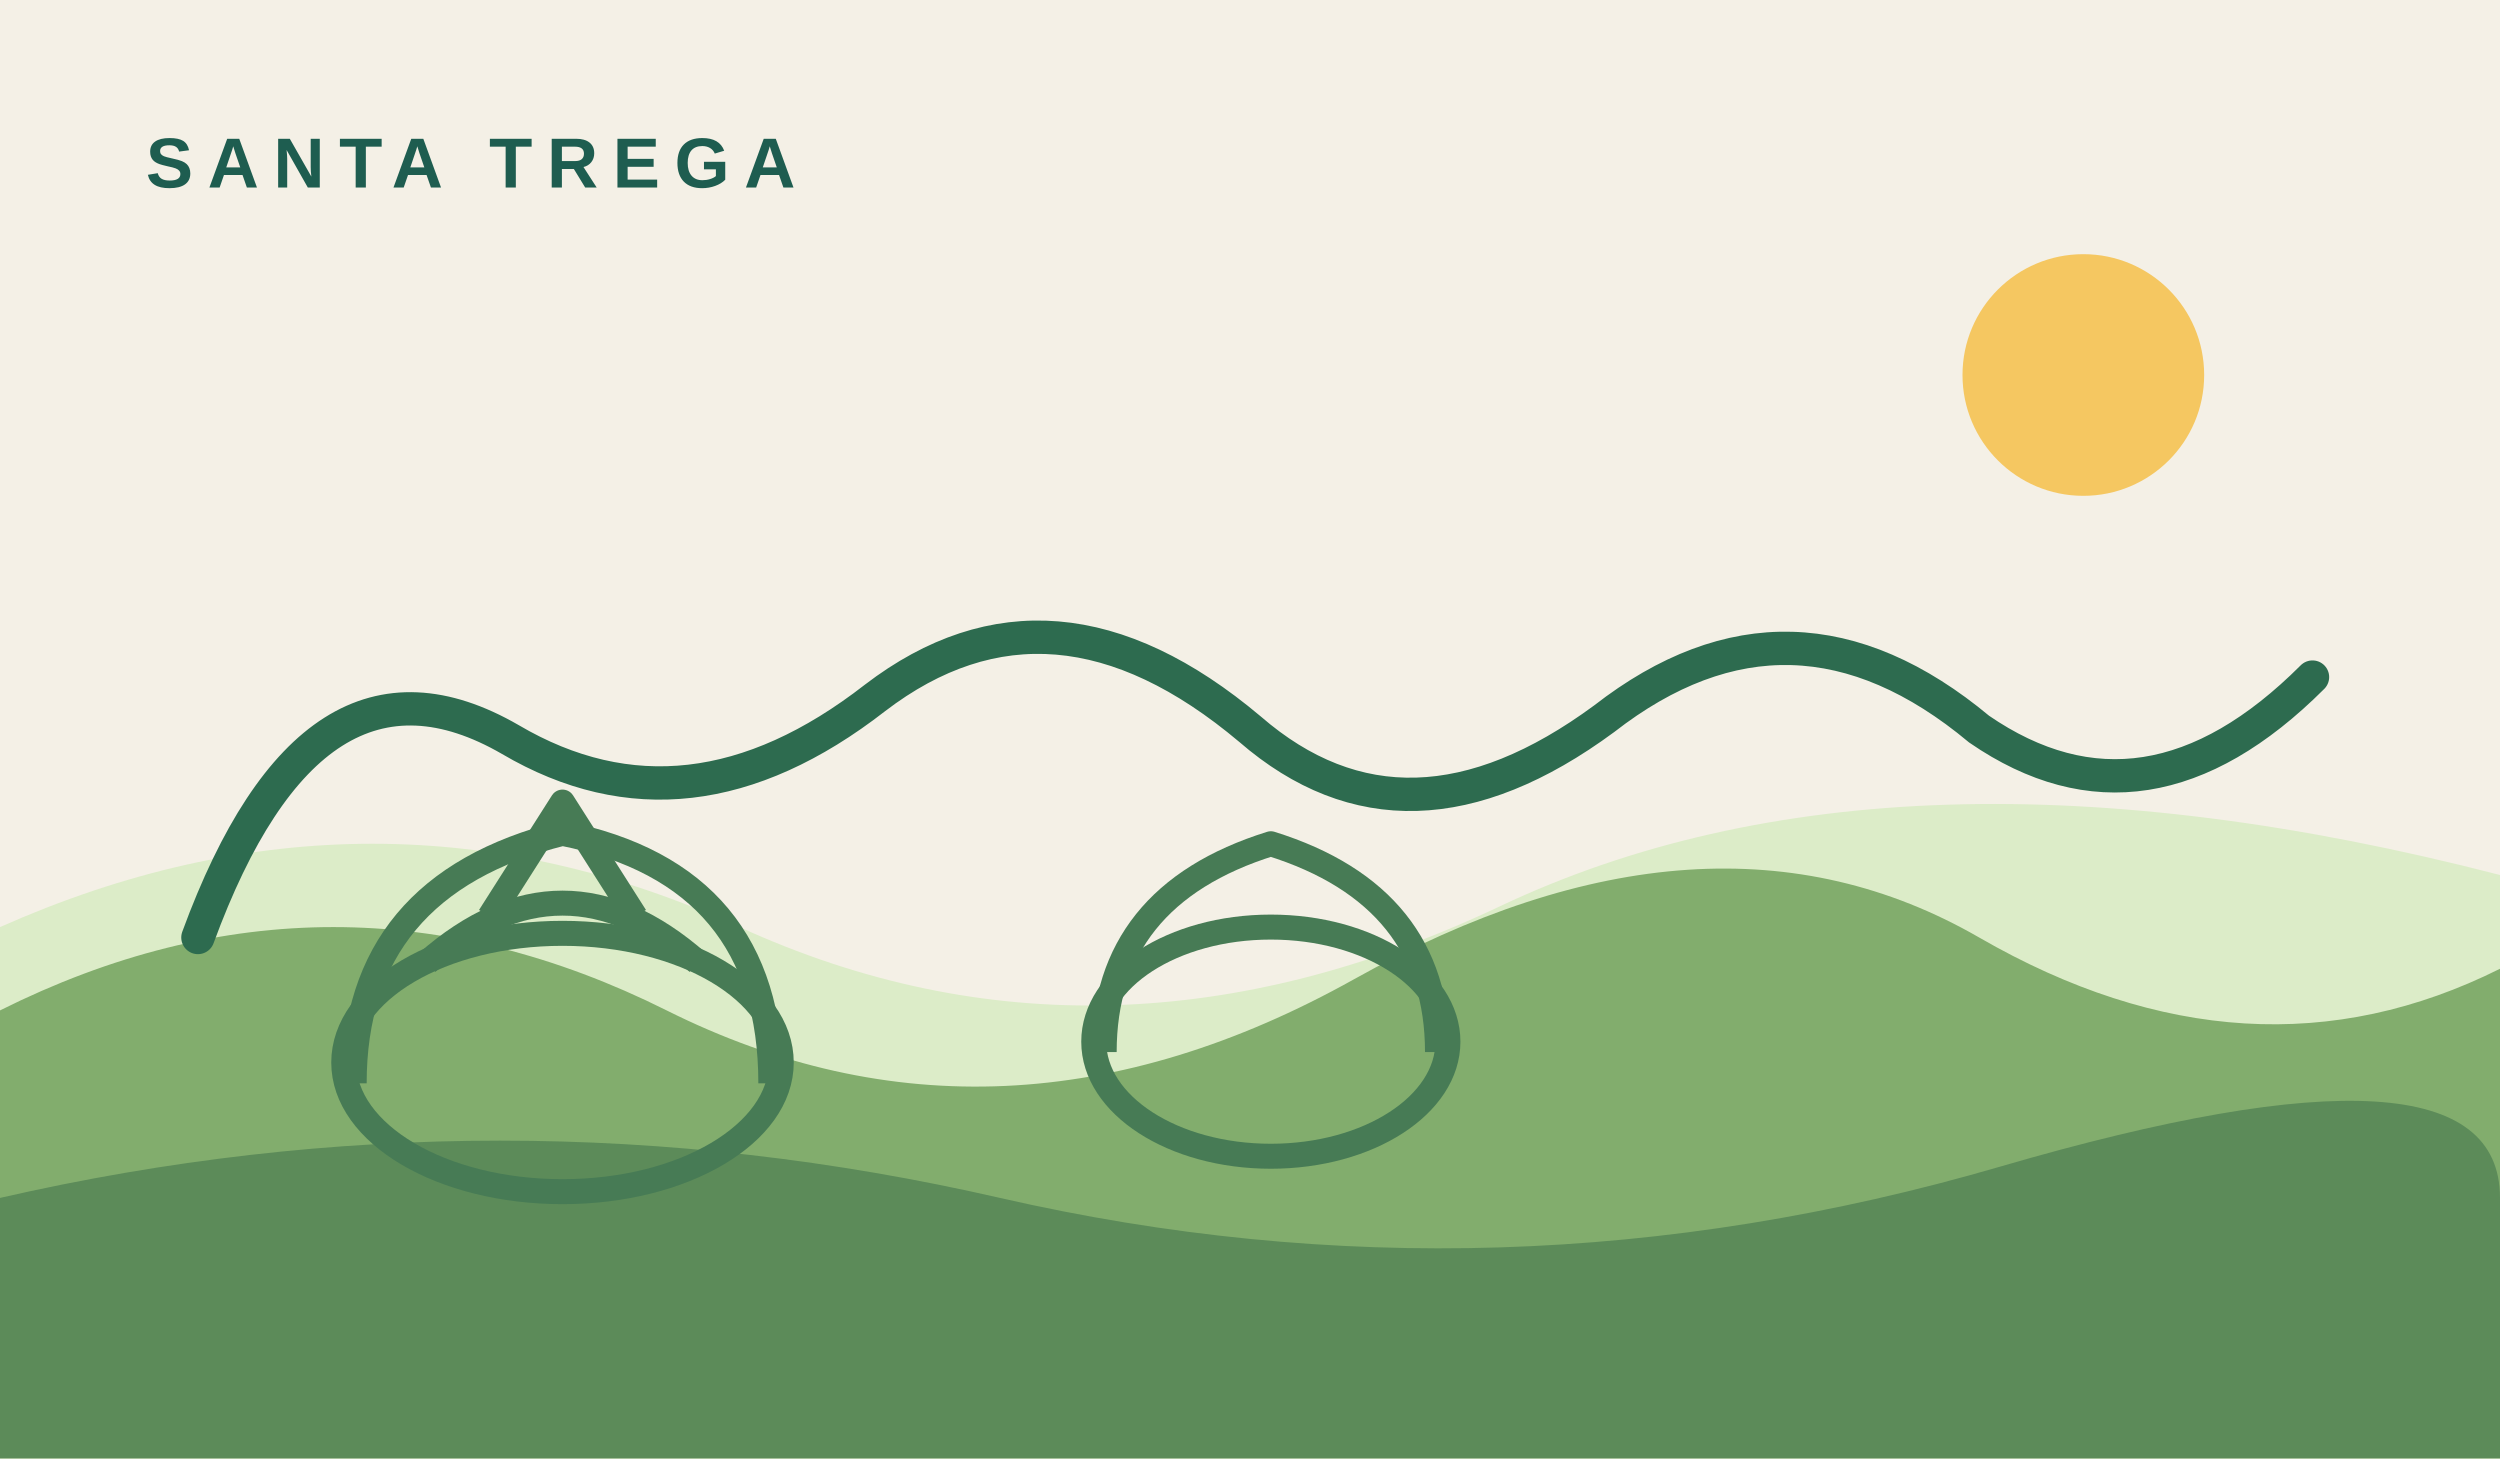
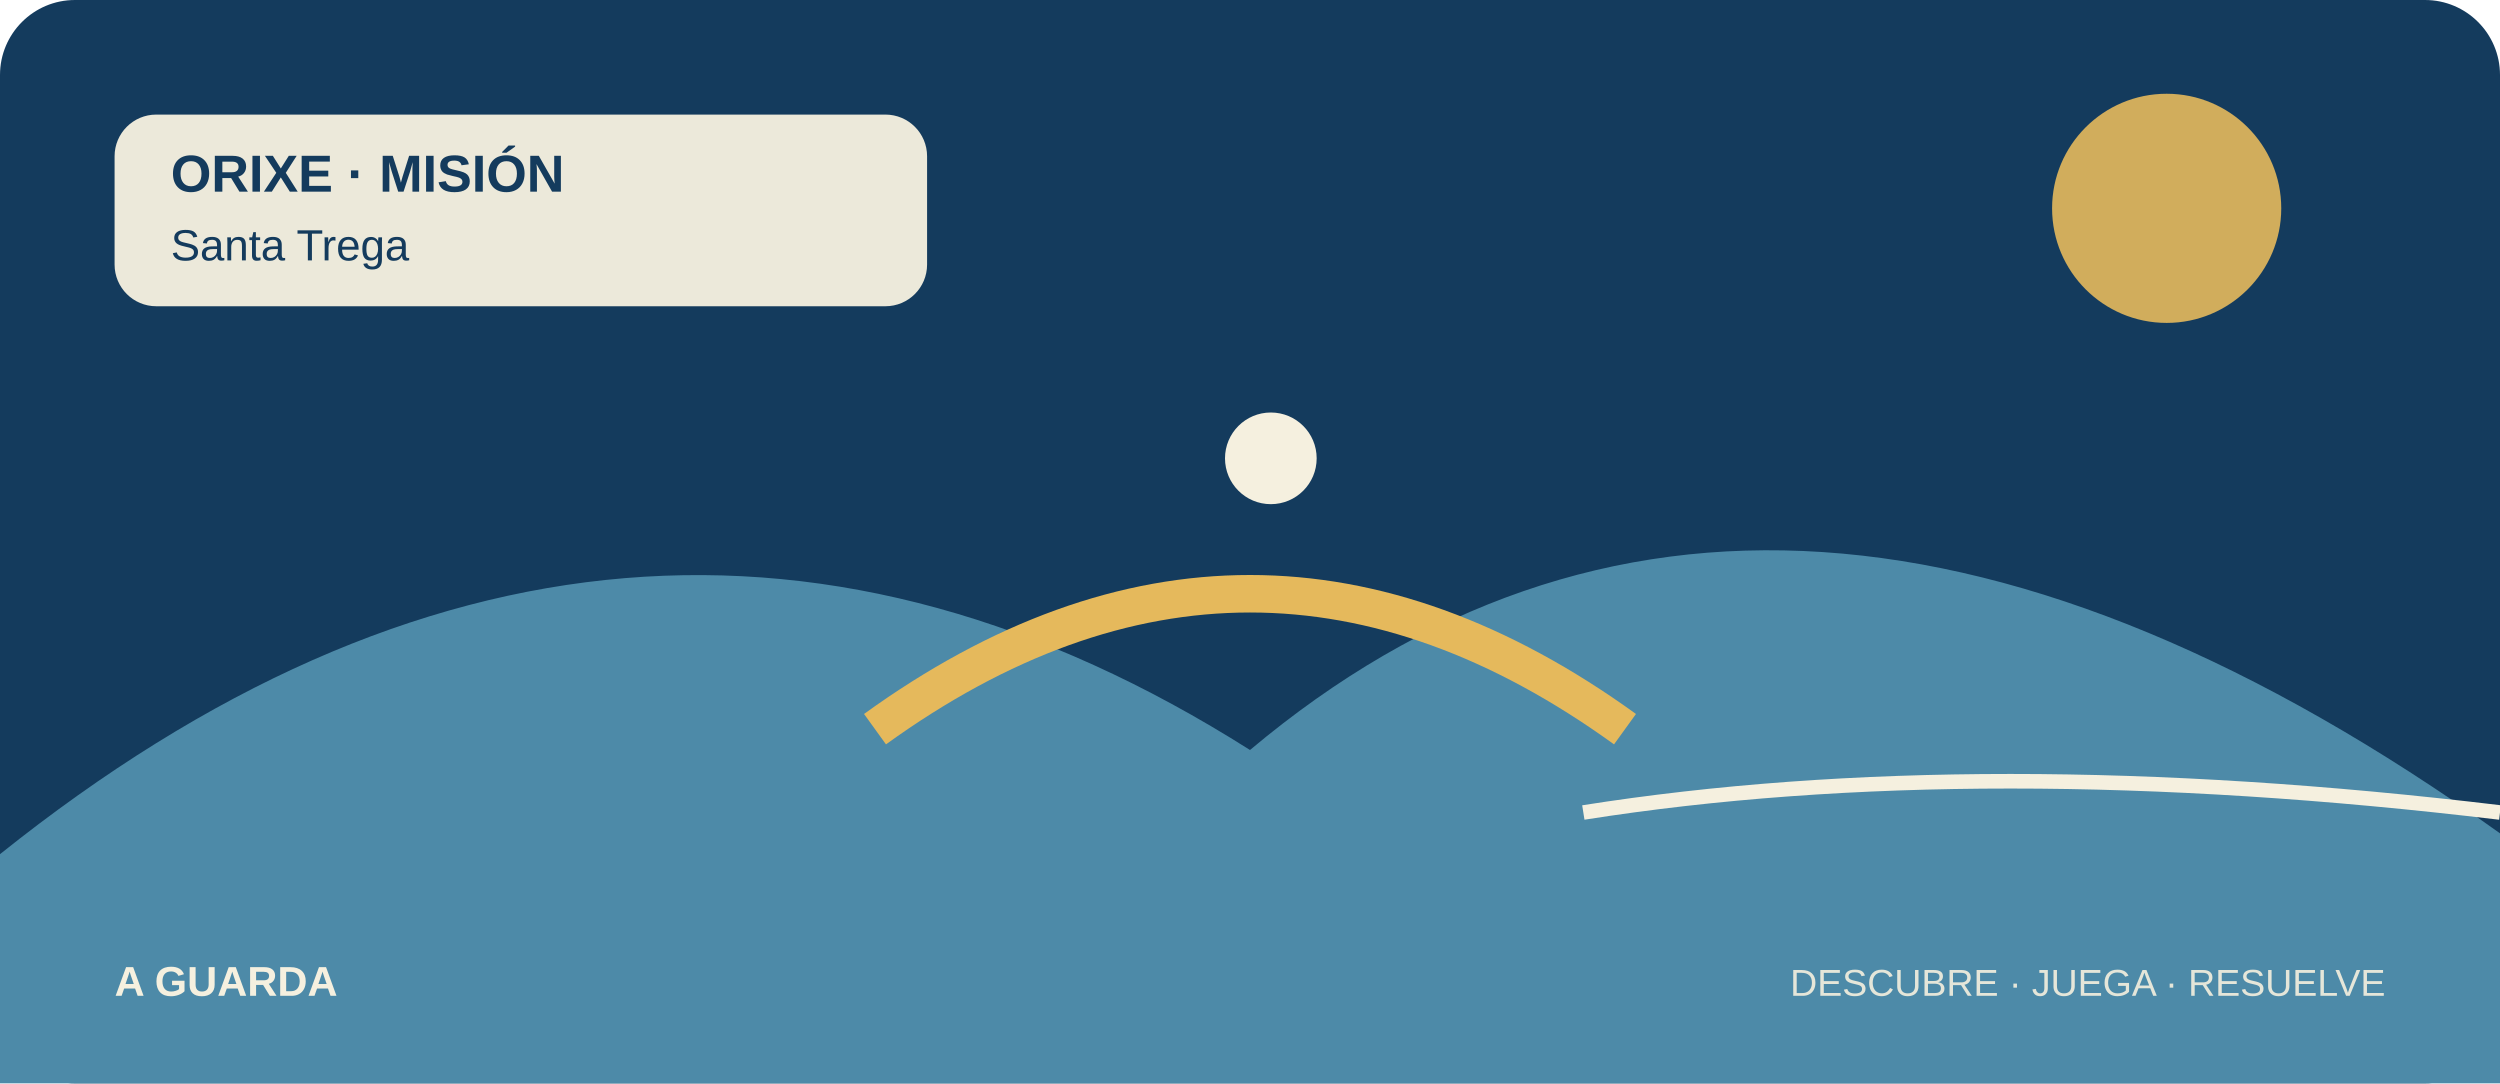
- <svg xmlns="http://www.w3.org/2000/svg" viewBox="0 0 1200 700" role="img" aria-labelledby="title desc">
-   <rect width="1200" height="700" fill="#f4f0e6" />
-   <rect x="0" y="0" width="1200" height="700" fill="#f4f0e6" />
-   <path d="M0 445 Q180 365 355 445 T720 435 T1200 420 V700 H0Z" fill="#dcecc8" />
-   <path d="M0 485 Q160 405 320 485 T650 470 T950 450 T1200 465 V700 H0Z" fill="#82ad6d" />
-   <path d="M0 575 Q240 520 480 575 T960 560 T1200 575 V700 H0Z" fill="#5c8b59" />
-   <path d="M95 450 Q150 300 245 355 Q330 405 420 335 Q505 270 600 350                  Q675 415 770 345 Q860 275 950 350 Q1030 405 1110 325" fill="none" stroke="#2d6b4f" stroke-width="16" stroke-linecap="round" />
-   <g fill="none" stroke="#477b55" stroke-width="12" stroke-linejoin="round">
-     <path d="M170 520 Q170 425 270 400 Q370 420 370 520" />
-     <ellipse cx="270" cy="510" rx="105" ry="62" />
-     <path d="M205 462 Q270 405 335 462" />
-     <path d="M235 440 L270 385 L305 440" />
-     <path d="M530 505 Q530 430 610 405 Q690 430 690 505" />
-     <ellipse cx="610" cy="500" rx="85" ry="55" />
-   </g>
-   <circle cx="1000" cy="180" r="58" fill="#f5c761" />
-   <text x="70" y="90" font-family="Arial,sans-serif" font-size="34" font-weight="700" letter-spacing="7" fill="#1e5d50">SANTA TREGA</text>
+ <svg xmlns="http://www.w3.org/2000/svg" viewBox="0 0 1200 520" role="img" aria-label="Santa Trega">
+   <rect width="1200" height="520" rx="36" fill="#143b5d" />
+   <circle cx="1040" cy="100" r="55" fill="#e5b95c" opacity=".9" />
+   <path d="M0 410 Q300 170 600 360 Q850 150 1200 400 V520 H0Z" fill="#4d8aa8" />
+   <path d="M420 350 Q600 220 780 350" fill="none" stroke="#e5b95c" stroke-width="18" />
+   <circle cx="610" cy="220" r="22" fill="#f5f0df" />
+   <path d="M760 390 Q950 360 1200 390" fill="none" stroke="#f5f0df" stroke-width="7" />
+   <rect x="55" y="55" width="390" height="92" rx="20" fill="#f5f0df" opacity=".96" />
+   <text x="82" y="92" font-family="Arial,sans-serif" font-size="25" font-weight="700" fill="#143b5d">ORIXE · MISIÓN</text>
+   <text x="82" y="125" font-family="Arial,sans-serif" font-size="21" fill="#143b5d">Santa Trega</text>
+   <text x="55" y="478" font-family="Arial,sans-serif" font-size="20" font-weight="700" fill="#f5f0df">A GUARDA</text>
+   <text x="1145" y="478" text-anchor="end" font-family="Arial,sans-serif" font-size="18" fill="#f5f0df" opacity=".9">DESCUBRE · JUEGA · RESUELVE</text>
</svg>
